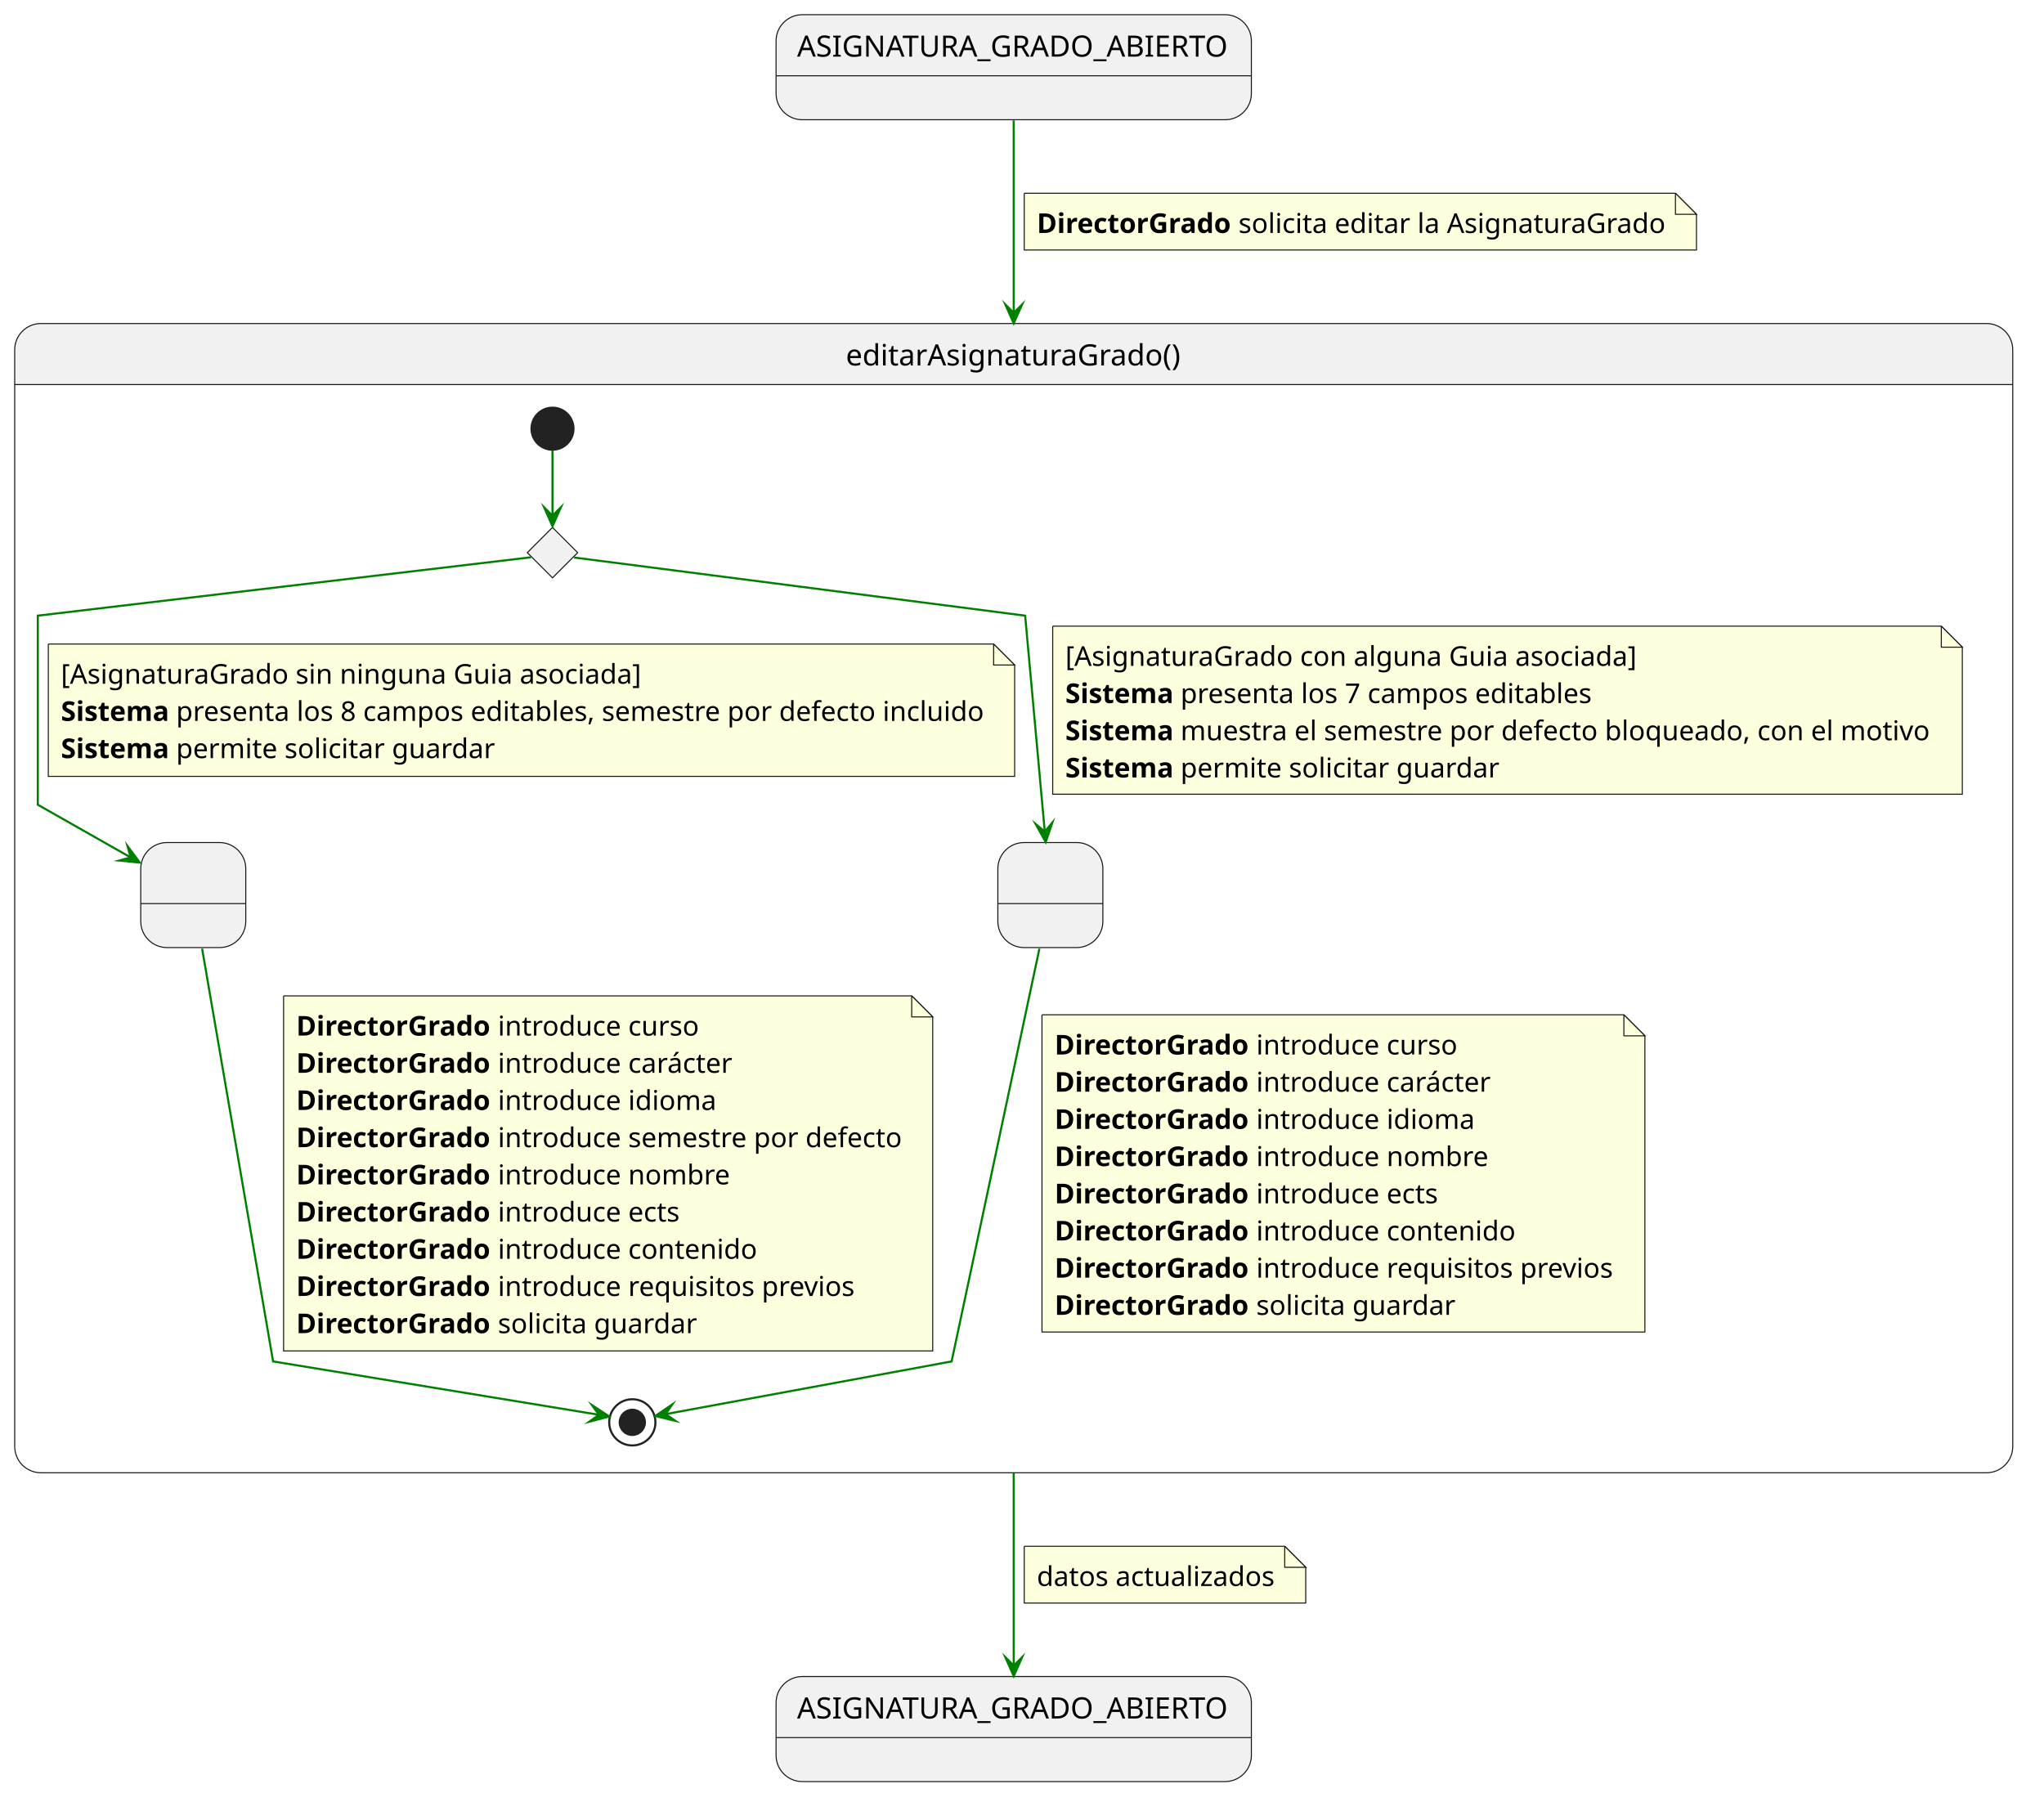
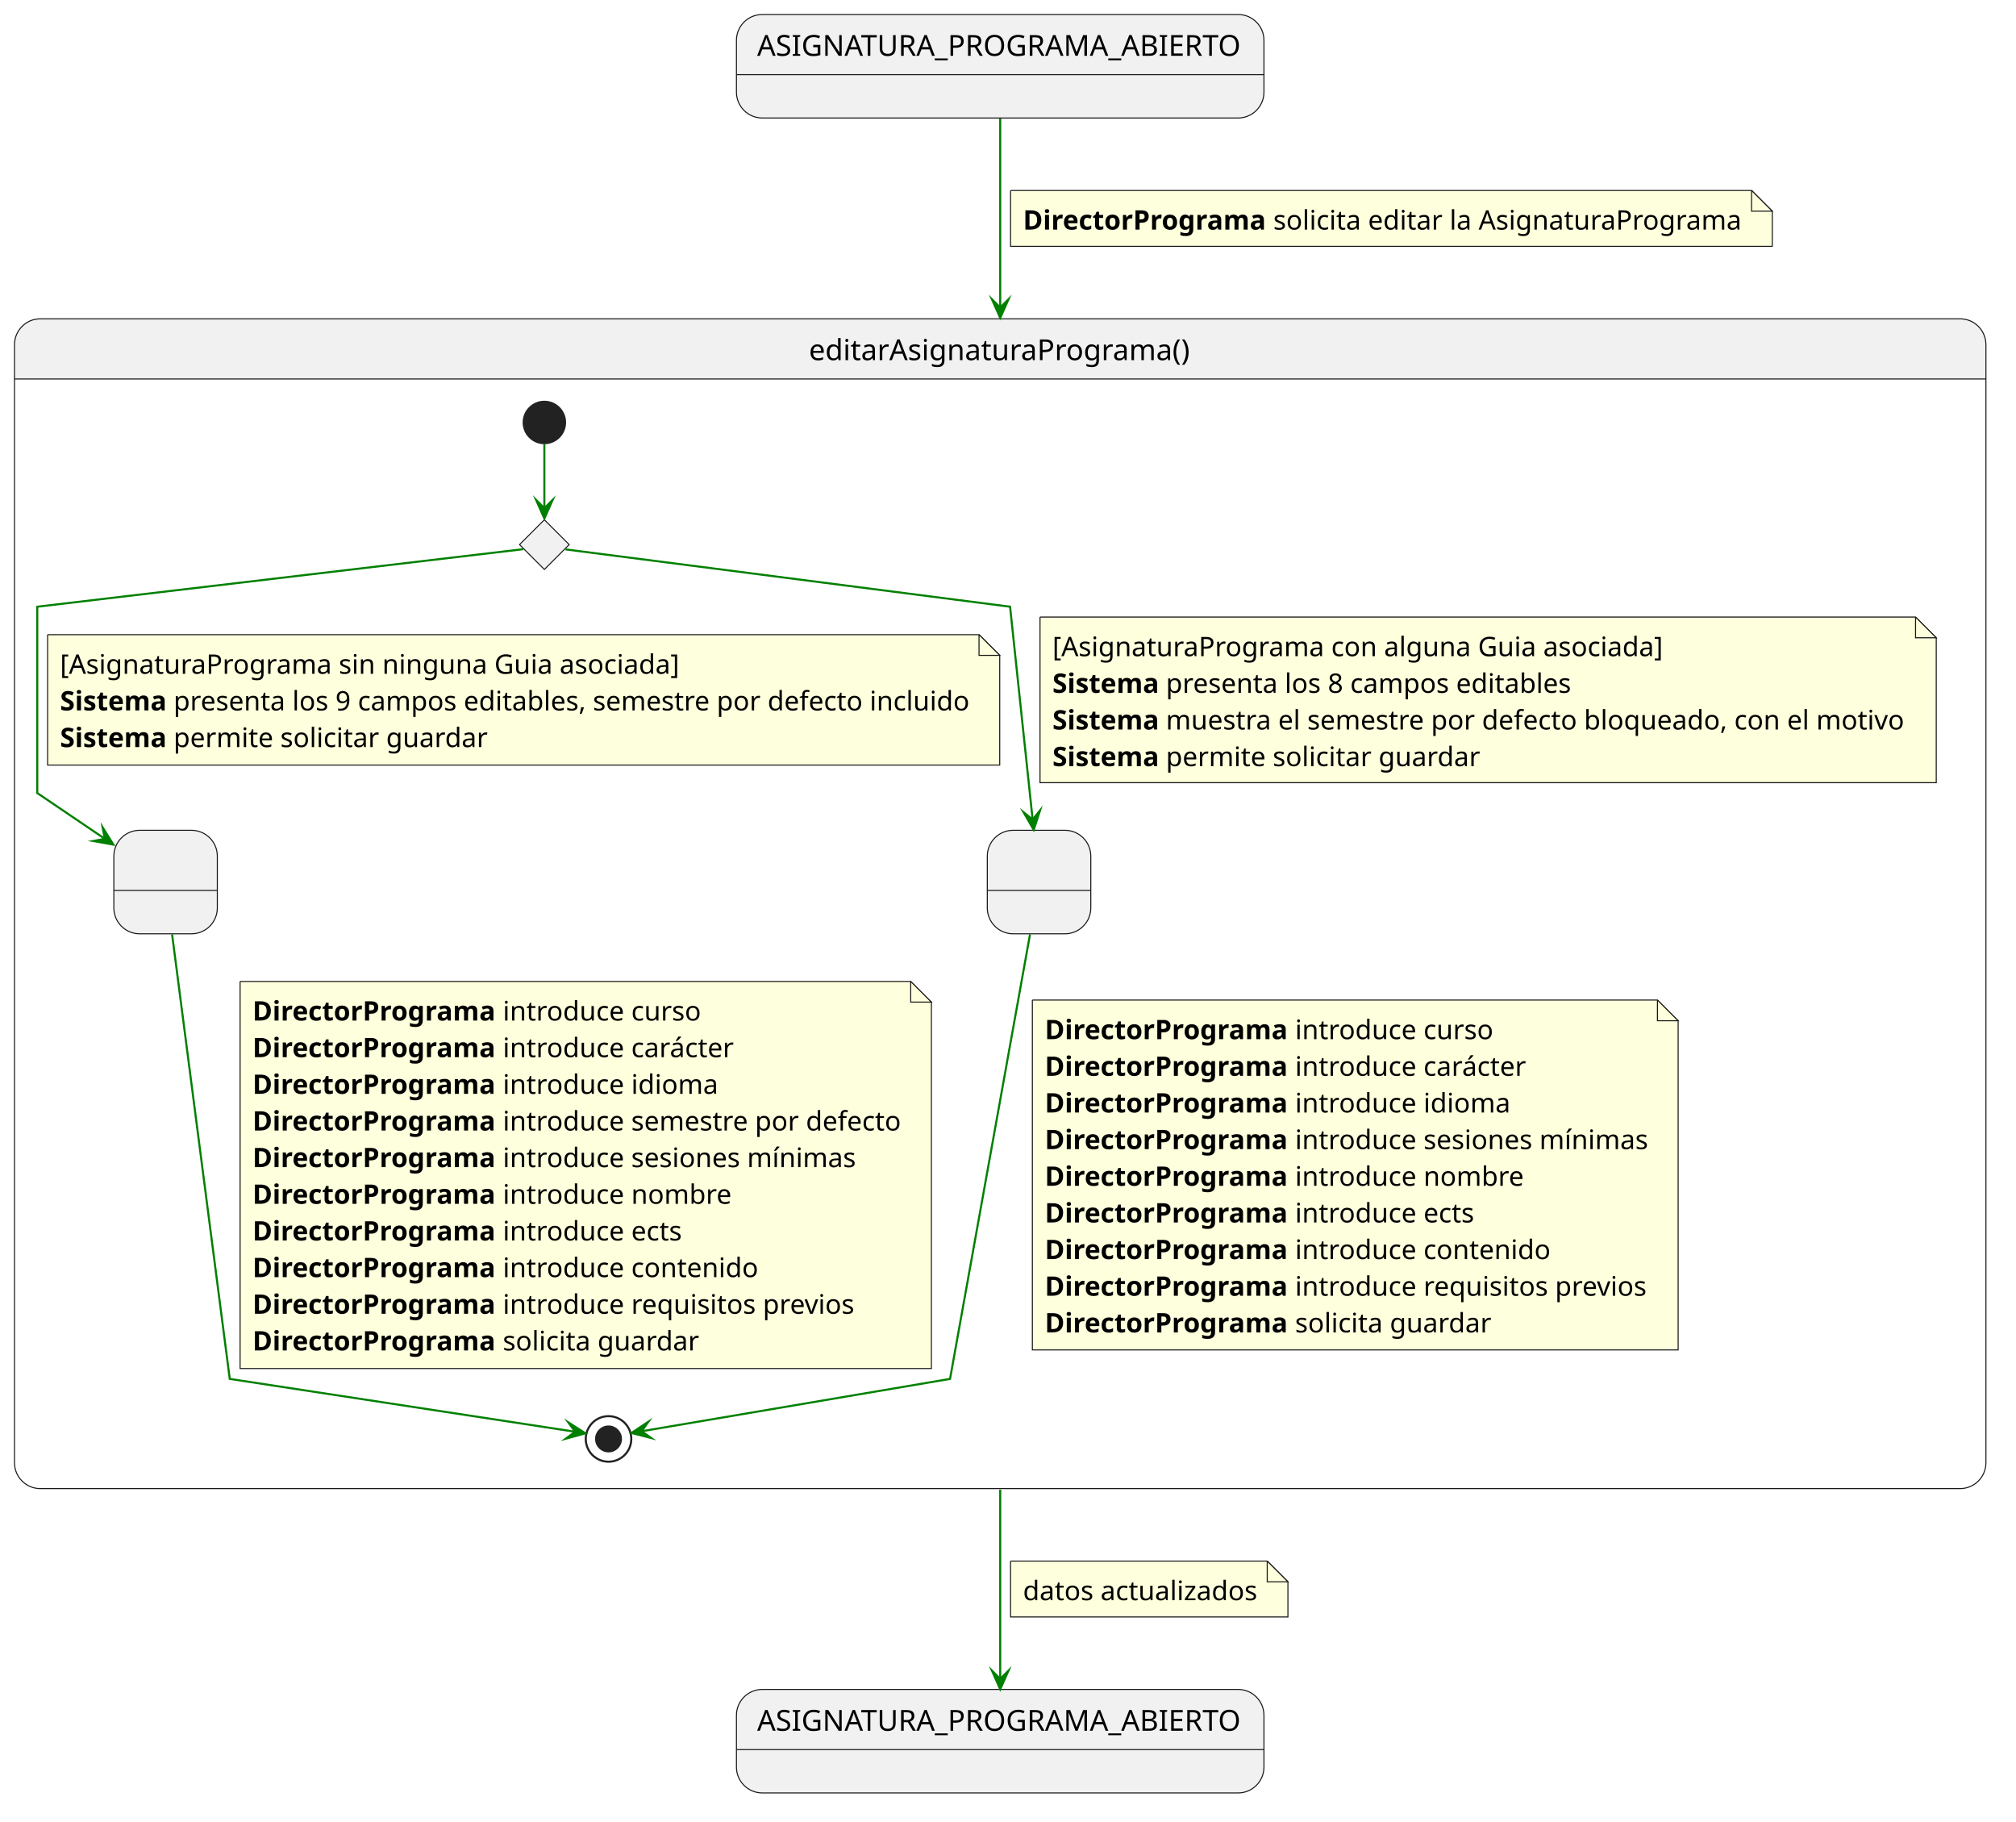
- <svg xmlns="http://www.w3.org/2000/svg" contentStyleType="text/css" data-diagram-type="STATE" height="862px" preserveAspectRatio="none" style="width:973px;height:862px;background:#FFFFFF;" version="1.1" viewBox="0 0 973 862" width="973px" zoomAndPan="magnify">
+ <svg xmlns="http://www.w3.org/2000/svg" version="1.1" data-diagram-type="STATE" style="width:974px;height:880px;background:#FFFFFF;" width="974px" height="880px" viewBox="0 0 974 880" zoomAndPan="magnify" preserveAspectRatio="none" contentStyleType="text/css">
  <defs />
-   <g>
-     <g class="entity" data-qualified-name="ASIGNATURA_GRADO_ABIERTO" data-source-line="4" id="ent0001">
-       <rect fill="#F1F1F1" height="50" rx="12.5" ry="12.5" style="stroke:#181818;stroke-width:0.5;" width="226.261" x="369.43" y="7" />
-       <line style="stroke:#181818;stroke-width:0.5;" x1="369.43" x2="595.691" y1="36.068" y2="36.068" />
-       <text fill="#000000" font-family="sans-serif" font-size="14" lengthAdjust="spacing" textLength="206.261" x="379.43" y="26.966">ASIGNATURA_GRADO_ABIERTO</text>
+   <g font-family="sans-serif" lengthAdjust="spacing">
+     <g class="entity" data-qualified-name="ASIGNATURA_PROGRAMA_ABIERTO" id="ent0001" data-source-line="4">
+       <rect x="355.8" y="7" width="254.863" height="50" fill="#F1F1F1" style="stroke:#181818;stroke-width:0.5;" rx="12.5" ry="12.5" />
+       <line x1="355.8" y1="36.068" x2="610.663" y2="36.068" style="stroke:#181818;stroke-width:0.5;" />
+       <text x="365.8" y="26.966" fill="#000" font-size="14" textLength="234.863">ASIGNATURA_PROGRAMA_ABIERTO</text>
    </g>
-     <g class="entity" data-qualified-name="ASIGNATURA_GRADO_ABIERTO_SALIDA" data-source-line="5" id="ent0002">
-       <rect fill="#F1F1F1" height="50" rx="12.5" ry="12.5" style="stroke:#181818;stroke-width:0.5;" width="226.261" x="369.43" y="798.07" />
-       <line style="stroke:#181818;stroke-width:0.5;" x1="369.43" x2="595.691" y1="827.138" y2="827.138" />
-       <text fill="#000000" font-family="sans-serif" font-size="14" lengthAdjust="spacing" textLength="206.261" x="379.43" y="818.036">ASIGNATURA_GRADO_ABIERTO</text>
+     <g class="entity" data-qualified-name="ASIGNATURA_PROGRAMA_ABIERTO_SALIDA" id="ent0002" data-source-line="5">
+       <rect x="355.8" y="816.07" width="254.863" height="50" fill="#F1F1F1" style="stroke:#181818;stroke-width:0.5;" rx="12.5" ry="12.5" />
+       <line x1="355.8" y1="845.138" x2="610.663" y2="845.138" style="stroke:#181818;stroke-width:0.5;" />
+       <text x="365.8" y="836.036" fill="#000" font-size="14" textLength="234.863">ASIGNATURA_PROGRAMA_ABIERTO</text>
    </g>
-     <g class="entity" data-qualified-name="editarAsignaturaGrado" data-source-line="12" id="ent0003">
-       <path d="M19.5,154 L945.62,154 A12.5,12.5 0 0 1 958.12,166.5 L958.12,183.068 L7,183.068 L7,166.5 A12.5,12.5 0 0 1 19.5,154" fill="#F1F1F1" />
-       <rect fill="none" height="547.068" rx="12.5" ry="12.5" style="stroke:#181818;stroke-width:0.5;" width="951.12" x="7" y="154" />
-       <line style="stroke:#181818;stroke-width:0.5;" x1="7" x2="958.12" y1="183.068" y2="183.068" />
-       <text fill="#000000" font-family="sans-serif" font-size="14" lengthAdjust="spacing" textLength="159.837" x="402.641" y="173.966">editarAsignaturaGrado()</text>
-       <g class="entity" data-qualified-name="editarAsignaturaGrado.c" id="ent0004">
-         <polygon fill="#F1F1F1" points="263,251.068,275,263.068,263,275.068,251,263.068,263,251.068" style="stroke:#181818;stroke-width:0.5;stroke-linejoin:miter;stroke-miterlimit:10;" />
+     <g class="entity" data-qualified-name="editarAsignaturaPrograma" id="ent0003" data-source-line="12">
+       <path d="M19.5,154 L946.97,154 A12.5,12.5 0 0 1 959.47,166.5 L959.47,183.068 L7,183.068 L7,166.5 A12.5,12.5 0 0 1 19.5,154" fill="#F1F1F1" />
+       <rect x="7" y="154" width="952.47" height="565.068" fill="none" style="stroke:#181818;stroke-width:0.5;" rx="12.5" ry="12.5" />
+       <line x1="7" y1="183.068" x2="959.47" y2="183.068" style="stroke:#181818;stroke-width:0.5;" />
+       <text x="390.814" y="173.966" fill="#000" font-size="14" textLength="184.841">editarAsignaturaPrograma()</text>
+       <g class="entity" data-qualified-name="editarAsignaturaPrograma.c" id="ent0004">
+         <polygon points="263,251.068,275,263.068,263,275.068,251,263.068,263,251.068" fill="#F1F1F1" style="stroke:#181818;stroke-width:0.5;stroke-linejoin:miter;stroke-miterlimit:10;" />
      </g>
-       <g class="entity" data-qualified-name="editarAsignaturaGrado.EditandoDatosCompleto" data-source-line="15" id="ent0005">
-         <rect fill="#F1F1F1" height="50" rx="12.5" ry="12.5" style="stroke:#181818;stroke-width:0.5;" width="50" x="67" y="401.068" />
-         <line style="stroke:#181818;stroke-width:0.5;" x1="67" x2="117" y1="430.136" y2="430.136" />
-         <text fill="#000000" font-family="sans-serif" font-size="14" lengthAdjust="spacing" textLength="3.64" x="90.18" y="421.034"> </text>
+       <g class="entity" data-qualified-name="editarAsignaturaPrograma.EditandoDatosCompleto" id="ent0005" data-source-line="15">
+         <rect x="55" y="401.068" width="50" height="50" fill="#F1F1F1" style="stroke:#181818;stroke-width:0.5;" rx="12.5" ry="12.5" />
+         <line x1="55" y1="430.136" x2="105" y2="430.136" style="stroke:#181818;stroke-width:0.5;" />
+         <text x="78.18" y="421.034" fill="#000" font-size="14"> </text>
      </g>
-       <g class="entity" data-qualified-name="editarAsignaturaGrado.EditandoDatosSemestreBloqueado" data-source-line="16" id="ent0006">
-         <rect fill="#F1F1F1" height="50" rx="12.5" ry="12.5" style="stroke:#181818;stroke-width:0.5;" width="50" x="475" y="401.068" />
-         <line style="stroke:#181818;stroke-width:0.5;" x1="475" x2="525" y1="430.136" y2="430.136" />
-         <text fill="#000000" font-family="sans-serif" font-size="14" lengthAdjust="spacing" textLength="3.64" x="498.18" y="421.034"> </text>
+       <g class="entity" data-qualified-name="editarAsignaturaPrograma.EditandoDatosSemestreBloqueado" id="ent0006" data-source-line="16">
+         <rect x="477" y="401.068" width="50" height="50" fill="#F1F1F1" style="stroke:#181818;stroke-width:0.5;" rx="12.5" ry="12.5" />
+         <line x1="477" y1="430.136" x2="527" y2="430.136" style="stroke:#181818;stroke-width:0.5;" />
+         <text x="500.18" y="421.034" fill="#000" font-size="14"> </text>
      </g>
-       <g class="start_entity" data-qualified-name="editarAsignaturaGrado..start.editarAsignaturaGrado" data-source-line="18" id="ent0008">
-         <ellipse cx="263" cy="204.068" fill="#222222" rx="10" ry="10" style="stroke:#222222;stroke-width:1;" />
+       <g class="start_entity" data-qualified-name="editarAsignaturaPrograma..start.editarAsignaturaPrograma" id="ent0008" data-source-line="18">
+         <ellipse cx="263" cy="204.068" rx="10" ry="10" fill="#222" style="stroke:#222;stroke-width:1;" />
      </g>
-       <g class="end_entity" data-qualified-name="editarAsignaturaGrado..end.editarAsignaturaGrado" data-source-line="35" id="ent0012">
-         <ellipse cx="301" cy="677.068" fill="none" rx="11" ry="11" style="stroke:#222222;stroke-width:1;" />
-         <ellipse cx="301" cy="677.068" fill="#222222" rx="6" ry="6" style="stroke:#222222;stroke-width:1;" />
+       <g class="end_entity" data-qualified-name="editarAsignaturaPrograma..end.editarAsignaturaPrograma" id="ent0012" data-source-line="35">
+         <ellipse cx="294" cy="695.068" rx="11" ry="11" fill="none" style="stroke:#222;stroke-width:1;" />
+         <ellipse cx="294" cy="695.068" rx="6" ry="6" fill="#222" style="stroke:#222;stroke-width:1;" />
      </g>
-       <g class="link" data-entity-1="ent0008" data-entity-2="ent0004" data-link-type="dependency" data-source-line="18" id="lnk9">
-         <path d="M263,214.478 C263,224.348 263,234.858 263,245.478" fill="none" id="*start*editarAsignaturaGrado-to-c" style="stroke:#008000;stroke-width:1;" />
-         <polygon fill="#008000" points="263,250.478,267,241.478,263,245.478,259,241.478,263,250.478" style="stroke:#008000;stroke-width:1;stroke-linejoin:miter;stroke-miterlimit:10;" />
+       <g class="link" data-entity-1="ent0008" data-entity-2="ent0004" id="lnk9" data-source-line="18" data-link-type="dependency">
+         <path d="M263,214.478 C263,224.348 263,234.858 263,245.478" style="stroke:#008000;stroke-width:1;" fill="none" id="*start*editarAsignaturaPrograma-to-c" />
+         <polygon points="263,250.478,267,241.478,263,245.478,259,241.478,263,250.478" fill="#008000" style="stroke:#008000;stroke-width:1;stroke-linejoin:miter;stroke-miterlimit:10;" />
      </g>
-       <g class="link" data-entity-1="ent0004" data-entity-2="ent0005" data-link-type="dependency" data-source-line="20" id="lnk10">
-         <path d="M252.78,265.278 C206.42,270.768 18,293.068 18,293.068 C18,293.068 18,383.068 18,383.068 C18,383.068 40.782,395.999 62.182,408.149" fill="none" id="c-to-EditandoDatosCompleto" style="stroke:#008000;stroke-width:1;" />
-         <polygon fill="#008000" points="66.53,410.618,60.678,402.696,62.182,408.149,56.728,409.653,66.53,410.618" style="stroke:#008000;stroke-width:1;stroke-linejoin:miter;stroke-miterlimit:10;" />
-         <path d="M23,306.568 L23,369.568 L483,369.568 L483,316.568 L473,306.568 L23,306.568" fill="#FEFFDD" style="stroke:#181818;stroke-width:0.5;" />
-         <path d="M473,306.568 L473,316.568 L483,316.568 L473,306.568" fill="#FEFFDD" style="stroke:#181818;stroke-width:0.5;" />
-         <text fill="#000000" font-family="sans-serif" font-size="13" lengthAdjust="spacing" textLength="276.757" x="29" y="325.465">[AsignaturaGrado sin ninguna Guia asociada]</text>
-         <text fill="#000000" font-family="sans-serif" font-size="13" font-weight="700" lengthAdjust="spacing" textLength="51.441" x="29" y="343.171">Sistema</text>
-         <text fill="#000000" font-family="sans-serif" font-size="13" lengthAdjust="spacing" textLength="385.086" x="83.821" y="343.171">presenta los 8 campos editables, semestre por defecto incluido</text>
-         <text fill="#000000" font-family="sans-serif" font-size="13" font-weight="700" lengthAdjust="spacing" textLength="51.441" x="29" y="360.877">Sistema</text>
-         <text fill="#000000" font-family="sans-serif" font-size="13" lengthAdjust="spacing" textLength="152.087" x="83.821" y="360.877">permite solicitar guardar</text>
+       <g class="link" data-entity-1="ent0004" data-entity-2="ent0005" id="lnk10" data-source-line="20" data-link-type="dependency">
+         <path d="M252.78,265.278 C206.42,270.768 18,293.068 18,293.068 C18,293.068 18,383.068 18,383.068 C18,383.068 33.481,393.553 50.641,405.183" style="stroke:#008000;stroke-width:1;" fill="none" id="c-to-EditandoDatosCompleto" />
+         <polygon points="54.78,407.988,49.574,399.627,50.641,405.183,45.086,406.25,54.78,407.988" fill="#008000" style="stroke:#008000;stroke-width:1;stroke-linejoin:miter;stroke-miterlimit:10;" />
+         <path d="M23,306.568 L23,369.568 L483,369.568 L483,316.568 L473,306.568 L23,306.568" style="stroke:#181818;stroke-width:0.5;" fill="#FEFFDD" />
+         <path d="M473,306.568 L473,316.568 L483,316.568 L473,306.568" style="stroke:#181818;stroke-width:0.5;" fill="#FEFFDD" />
+         <text x="29" y="325.465" fill="#000" font-size="13" textLength="299.975">[AsignaturaPrograma sin ninguna Guia asociada]</text>
+         <text x="29" y="343.171" fill="#000" font-size="13" textLength="51.441" font-weight="700">Sistema</text>
+         <text x="83.821" y="343.171" fill="#000" font-size="13" textLength="385.086">presenta los 9 campos editables, semestre por defecto incluido</text>
+         <text x="29" y="360.877" fill="#000" font-size="13" textLength="51.441" font-weight="700">Sistema</text>
+         <text x="83.821" y="360.877" fill="#000" font-size="13" textLength="152.087">permite solicitar guardar</text>
      </g>
-       <g class="link" data-entity-1="ent0004" data-entity-2="ent0006" data-link-type="dependency" data-source-line="27" id="lnk11">
-         <path d="M273.25,265.388 C317.27,271.058 488,293.068 488,293.068 C488,293.068 493.877,357.769 497.347,395.878" fill="none" id="c-to-EditandoDatosSemestreBloqueado" style="stroke:#008000;stroke-width:1;" />
-         <polygon fill="#008000" points="497.8,400.858,500.967,391.532,497.347,395.878,493,392.258,497.8,400.858" style="stroke:#008000;stroke-width:1;stroke-linejoin:miter;stroke-miterlimit:10;" />
-         <path d="M501.12,298.068 L501.12,378.068 L934.12,378.068 L934.12,308.068 L924.12,298.068 L501.12,298.068" fill="#FEFFDD" style="stroke:#181818;stroke-width:0.5;" />
-         <path d="M924.12,298.068 L924.12,308.068 L934.12,308.068 L924.12,298.068" fill="#FEFFDD" style="stroke:#181818;stroke-width:0.5;" />
-         <text fill="#000000" font-family="sans-serif" font-size="13" lengthAdjust="spacing" textLength="272.506" x="507.12" y="316.965">[AsignaturaGrado con alguna Guia asociada]</text>
-         <text fill="#000000" font-family="sans-serif" font-size="13" font-weight="700" lengthAdjust="spacing" textLength="51.441" x="507.12" y="334.671">Sistema</text>
-         <text fill="#000000" font-family="sans-serif" font-size="13" lengthAdjust="spacing" textLength="196.027" x="561.941" y="334.671">presenta los 7 campos editables</text>
-         <text fill="#000000" font-family="sans-serif" font-size="13" font-weight="700" lengthAdjust="spacing" textLength="51.441" x="507.12" y="352.377">Sistema</text>
-         <text fill="#000000" font-family="sans-serif" font-size="13" lengthAdjust="spacing" textLength="357.227" x="561.941" y="352.377">muestra el semestre por defecto bloqueado, con el motivo</text>
-         <text fill="#000000" font-family="sans-serif" font-size="13" font-weight="700" lengthAdjust="spacing" textLength="51.441" x="507.12" y="370.083">Sistema</text>
-         <text fill="#000000" font-family="sans-serif" font-size="13" lengthAdjust="spacing" textLength="152.087" x="561.941" y="370.083">permite solicitar guardar</text>
+       <g class="link" data-entity-1="ent0004" data-entity-2="ent0006" id="lnk11" data-source-line="27" data-link-type="dependency">
+         <path d="M273.25,265.388 C317.27,271.058 488,293.068 488,293.068 C488,293.068 494.863,357.776 498.903,395.886" style="stroke:#008000;stroke-width:1;" fill="none" id="c-to-EditandoDatosSemestreBloqueado" />
+         <polygon points="499.43,400.858,502.459,391.486,498.903,395.886,494.504,392.33,499.43,400.858" fill="#008000" style="stroke:#008000;stroke-width:1;stroke-linejoin:miter;stroke-miterlimit:10;" />
+         <path d="M502.47,298.068 L502.47,378.068 L935.47,378.068 L935.47,308.068 L925.47,298.068 L502.47,298.068" style="stroke:#181818;stroke-width:0.5;" fill="#FEFFDD" />
+         <path d="M925.47,298.068 L925.47,308.068 L935.47,308.068 L925.47,298.068" style="stroke:#181818;stroke-width:0.5;" fill="#FEFFDD" />
+         <text x="508.47" y="316.965" fill="#000" font-size="13" textLength="295.724">[AsignaturaPrograma con alguna Guia asociada]</text>
+         <text x="508.47" y="334.671" fill="#000" font-size="13" textLength="51.441" font-weight="700">Sistema</text>
+         <text x="563.291" y="334.671" fill="#000" font-size="13" textLength="196.027">presenta los 8 campos editables</text>
+         <text x="508.47" y="352.377" fill="#000" font-size="13" textLength="51.441" font-weight="700">Sistema</text>
+         <text x="563.291" y="352.377" fill="#000" font-size="13" textLength="357.227">muestra el semestre por defecto bloqueado, con el motivo</text>
+         <text x="508.47" y="370.083" fill="#000" font-size="13" textLength="51.441" font-weight="700">Sistema</text>
+         <text x="563.291" y="370.083" fill="#000" font-size="13" textLength="152.087">permite solicitar guardar</text>
      </g>
-       <g class="link" data-entity-1="ent0005" data-entity-2="ent0012" data-link-type="dependency" data-source-line="35" id="lnk13">
-         <path d="M96.21,451.568 C106.11,509.108 130,648.068 130,648.068 C130,648.068 247.366,667.29 285.106,673.47" fill="none" id="EditandoDatosCompleto-to-*end*editarAsignaturaGrado" style="stroke:#008000;stroke-width:1;" />
-         <polygon fill="#008000" points="290.04,674.278,281.805,668.876,285.106,673.47,280.512,676.771,290.04,674.278" style="stroke:#008000;stroke-width:1;stroke-linejoin:miter;stroke-miterlimit:10;" />
-         <path d="M135,474.068 L135,643.068 L444,643.068 L444,484.068 L434,474.068 L135,474.068" fill="#FEFFDD" style="stroke:#181818;stroke-width:0.5;" />
-         <path d="M434,474.068 L434,484.068 L444,484.068 L434,474.068" fill="#FEFFDD" style="stroke:#181818;stroke-width:0.5;" />
-         <text fill="#000000" font-family="sans-serif" font-size="13" font-weight="700" lengthAdjust="spacing" textLength="92.612" x="141" y="492.965">DirectorGrado</text>
-         <text fill="#000000" font-family="sans-serif" font-size="13" lengthAdjust="spacing" textLength="96.031" x="236.992" y="492.965">introduce curso</text>
-         <text fill="#000000" font-family="sans-serif" font-size="13" font-weight="700" lengthAdjust="spacing" textLength="92.612" x="141" y="510.671">DirectorGrado</text>
-         <text fill="#000000" font-family="sans-serif" font-size="13" lengthAdjust="spacing" textLength="112.125" x="236.992" y="510.671">introduce carácter</text>
-         <text fill="#000000" font-family="sans-serif" font-size="13" font-weight="700" lengthAdjust="spacing" textLength="92.612" x="141" y="528.377">DirectorGrado</text>
-         <text fill="#000000" font-family="sans-serif" font-size="13" lengthAdjust="spacing" textLength="104.312" x="236.992" y="528.377">introduce idioma</text>
-         <text fill="#000000" font-family="sans-serif" font-size="13" font-weight="700" lengthAdjust="spacing" textLength="92.612" x="141" y="546.083">DirectorGrado</text>
-         <text fill="#000000" font-family="sans-serif" font-size="13" lengthAdjust="spacing" textLength="192.881" x="236.992" y="546.083">introduce semestre por defecto</text>
-         <text fill="#000000" font-family="sans-serif" font-size="13" font-weight="700" lengthAdjust="spacing" textLength="92.612" x="141" y="563.789">DirectorGrado</text>
-         <text fill="#000000" font-family="sans-serif" font-size="13" lengthAdjust="spacing" textLength="111.046" x="236.992" y="563.789">introduce nombre</text>
-         <text fill="#000000" font-family="sans-serif" font-size="13" font-weight="700" lengthAdjust="spacing" textLength="92.612" x="141" y="581.495">DirectorGrado</text>
-         <text fill="#000000" font-family="sans-serif" font-size="13" lengthAdjust="spacing" textLength="86.788" x="236.992" y="581.495">introduce ects</text>
-         <text fill="#000000" font-family="sans-serif" font-size="13" font-weight="700" lengthAdjust="spacing" textLength="92.612" x="141" y="599.201">DirectorGrado</text>
-         <text fill="#000000" font-family="sans-serif" font-size="13" lengthAdjust="spacing" textLength="123.708" x="236.992" y="599.201">introduce contenido</text>
-         <text fill="#000000" font-family="sans-serif" font-size="13" font-weight="700" lengthAdjust="spacing" textLength="92.612" x="141" y="616.907">DirectorGrado</text>
-         <text fill="#000000" font-family="sans-serif" font-size="13" lengthAdjust="spacing" textLength="170.872" x="236.992" y="616.907">introduce requisitos previos</text>
-         <text fill="#000000" font-family="sans-serif" font-size="13" font-weight="700" lengthAdjust="spacing" textLength="92.612" x="141" y="634.613">DirectorGrado</text>
-         <text fill="#000000" font-family="sans-serif" font-size="13" lengthAdjust="spacing" textLength="95.108" x="236.992" y="634.613">solicita guardar</text>
+       <g class="link" data-entity-1="ent0005" data-entity-2="ent0012" id="lnk13" data-source-line="35" data-link-type="dependency">
+         <path d="M83.14,451.298 C91.02,512.058 111,666.068 111,666.068 C111,666.068 238.158,685.522 277.888,691.602" style="stroke:#008000;stroke-width:1;" fill="none" id="EditandoDatosCompleto-to-*end*editarAsignaturaPrograma" />
+         <polygon points="282.83,692.358,274.539,687.043,277.888,691.602,273.328,694.95,282.83,692.358" fill="#008000" style="stroke:#008000;stroke-width:1;stroke-linejoin:miter;stroke-miterlimit:10;" />
+         <path d="M116,474.068 L116,661.068 L450,661.068 L450,484.068 L440,474.068 L116,474.068" style="stroke:#181818;stroke-width:0.5;" fill="#FEFFDD" />
+         <path d="M440,474.068 L440,484.068 L450,484.068 L440,474.068" style="stroke:#181818;stroke-width:0.5;" fill="#FEFFDD" />
+         <text x="122" y="492.965" fill="#000" font-size="13" textLength="117.546" font-weight="700">DirectorPrograma</text>
+         <text x="242.926" y="492.965" fill="#000" font-size="13" textLength="96.031">introduce curso</text>
+         <text x="122" y="510.671" fill="#000" font-size="13" textLength="117.546" font-weight="700">DirectorPrograma</text>
+         <text x="242.926" y="510.671" fill="#000" font-size="13" textLength="112.125">introduce carácter</text>
+         <text x="122" y="528.377" fill="#000" font-size="13" textLength="117.546" font-weight="700">DirectorPrograma</text>
+         <text x="242.926" y="528.377" fill="#000" font-size="13" textLength="104.312">introduce idioma</text>
+         <text x="122" y="546.083" fill="#000" font-size="13" textLength="117.546" font-weight="700">DirectorPrograma</text>
+         <text x="242.926" y="546.083" fill="#000" font-size="13" textLength="192.881">introduce semestre por defecto</text>
+         <text x="122" y="563.789" fill="#000" font-size="13" textLength="117.546" font-weight="700">DirectorPrograma</text>
+         <text x="242.926" y="563.789" fill="#000" font-size="13" textLength="170.846">introduce sesiones mínimas</text>
+         <text x="122" y="581.495" fill="#000" font-size="13" textLength="117.546" font-weight="700">DirectorPrograma</text>
+         <text x="242.926" y="581.495" fill="#000" font-size="13" textLength="111.046">introduce nombre</text>
+         <text x="122" y="599.201" fill="#000" font-size="13" textLength="117.546" font-weight="700">DirectorPrograma</text>
+         <text x="242.926" y="599.201" fill="#000" font-size="13" textLength="86.788">introduce ects</text>
+         <text x="122" y="616.907" fill="#000" font-size="13" textLength="117.546" font-weight="700">DirectorPrograma</text>
+         <text x="242.926" y="616.907" fill="#000" font-size="13" textLength="123.708">introduce contenido</text>
+         <text x="122" y="634.613" fill="#000" font-size="13" textLength="117.546" font-weight="700">DirectorPrograma</text>
+         <text x="242.926" y="634.613" fill="#000" font-size="13" textLength="170.872">introduce requisitos previos</text>
+         <text x="122" y="652.319" fill="#000" font-size="13" textLength="117.546" font-weight="700">DirectorPrograma</text>
+         <text x="242.926" y="652.319" fill="#000" font-size="13" textLength="95.108">solicita guardar</text>
      </g>
-       <g class="link" data-entity-1="ent0006" data-entity-2="ent0012" data-link-type="dependency" data-source-line="48" id="lnk14">
-         <path d="M494.79,451.568 C482.55,509.108 453,648.068 453,648.068 C453,648.068 351.697,666.732 316.847,673.152" fill="none" id="EditandoDatosSemestreBloqueado-to-*end*editarAsignaturaGrado" style="stroke:#008000;stroke-width:1;" />
-         <polygon fill="#008000" points="311.93,674.058,321.506,676.361,316.847,673.152,320.056,668.494,311.93,674.058" style="stroke:#008000;stroke-width:1;stroke-linejoin:miter;stroke-miterlimit:10;" />
-         <path d="M496.01,483.068 L496.01,634.068 L783.01,634.068 L783.01,493.068 L773.01,483.068 L496.01,483.068" fill="#FEFFDD" style="stroke:#181818;stroke-width:0.5;" />
-         <path d="M773.01,483.068 L773.01,493.068 L783.01,493.068 L773.01,483.068" fill="#FEFFDD" style="stroke:#181818;stroke-width:0.5;" />
-         <text fill="#000000" font-family="sans-serif" font-size="13" font-weight="700" lengthAdjust="spacing" textLength="92.612" x="502.01" y="501.965">DirectorGrado</text>
-         <text fill="#000000" font-family="sans-serif" font-size="13" lengthAdjust="spacing" textLength="96.031" x="598.002" y="501.965">introduce curso</text>
-         <text fill="#000000" font-family="sans-serif" font-size="13" font-weight="700" lengthAdjust="spacing" textLength="92.612" x="502.01" y="519.671">DirectorGrado</text>
-         <text fill="#000000" font-family="sans-serif" font-size="13" lengthAdjust="spacing" textLength="112.125" x="598.002" y="519.671">introduce carácter</text>
-         <text fill="#000000" font-family="sans-serif" font-size="13" font-weight="700" lengthAdjust="spacing" textLength="92.612" x="502.01" y="537.377">DirectorGrado</text>
-         <text fill="#000000" font-family="sans-serif" font-size="13" lengthAdjust="spacing" textLength="104.312" x="598.002" y="537.377">introduce idioma</text>
-         <text fill="#000000" font-family="sans-serif" font-size="13" font-weight="700" lengthAdjust="spacing" textLength="92.612" x="502.01" y="555.083">DirectorGrado</text>
-         <text fill="#000000" font-family="sans-serif" font-size="13" lengthAdjust="spacing" textLength="111.046" x="598.002" y="555.083">introduce nombre</text>
-         <text fill="#000000" font-family="sans-serif" font-size="13" font-weight="700" lengthAdjust="spacing" textLength="92.612" x="502.01" y="572.789">DirectorGrado</text>
-         <text fill="#000000" font-family="sans-serif" font-size="13" lengthAdjust="spacing" textLength="86.788" x="598.002" y="572.789">introduce ects</text>
-         <text fill="#000000" font-family="sans-serif" font-size="13" font-weight="700" lengthAdjust="spacing" textLength="92.612" x="502.01" y="590.495">DirectorGrado</text>
-         <text fill="#000000" font-family="sans-serif" font-size="13" lengthAdjust="spacing" textLength="123.708" x="598.002" y="590.495">introduce contenido</text>
-         <text fill="#000000" font-family="sans-serif" font-size="13" font-weight="700" lengthAdjust="spacing" textLength="92.612" x="502.01" y="608.201">DirectorGrado</text>
-         <text fill="#000000" font-family="sans-serif" font-size="13" lengthAdjust="spacing" textLength="170.872" x="598.002" y="608.201">introduce requisitos previos</text>
-         <text fill="#000000" font-family="sans-serif" font-size="13" font-weight="700" lengthAdjust="spacing" textLength="92.612" x="502.01" y="625.907">DirectorGrado</text>
-         <text fill="#000000" font-family="sans-serif" font-size="13" lengthAdjust="spacing" textLength="95.108" x="598.002" y="625.907">solicita guardar</text>
+       <g class="link" data-entity-1="ent0006" data-entity-2="ent0012" id="lnk14" data-source-line="49" data-link-type="dependency">
+         <path d="M497.64,451.298 C486.71,512.058 459,666.068 459,666.068 C459,666.068 347.009,685.071 310.009,691.351" style="stroke:#008000;stroke-width:1;" fill="none" id="EditandoDatosSemestreBloqueado-to-*end*editarAsignaturaPrograma" />
+         <polygon points="305.08,692.188,314.622,694.625,310.009,691.351,313.284,686.738,305.08,692.188" fill="#008000" style="stroke:#008000;stroke-width:1;stroke-linejoin:miter;stroke-miterlimit:10;" />
+         <path d="M498.77,483.068 L498.77,652.068 L810.77,652.068 L810.77,493.068 L800.77,483.068 L498.77,483.068" style="stroke:#181818;stroke-width:0.5;" fill="#FEFFDD" />
+         <path d="M800.77,483.068 L800.77,493.068 L810.77,493.068 L800.77,483.068" style="stroke:#181818;stroke-width:0.5;" fill="#FEFFDD" />
+         <text x="504.77" y="501.965" fill="#000" font-size="13" textLength="117.546" font-weight="700">DirectorPrograma</text>
+         <text x="625.696" y="501.965" fill="#000" font-size="13" textLength="96.031">introduce curso</text>
+         <text x="504.77" y="519.671" fill="#000" font-size="13" textLength="117.546" font-weight="700">DirectorPrograma</text>
+         <text x="625.696" y="519.671" fill="#000" font-size="13" textLength="112.125">introduce carácter</text>
+         <text x="504.77" y="537.377" fill="#000" font-size="13" textLength="117.546" font-weight="700">DirectorPrograma</text>
+         <text x="625.696" y="537.377" fill="#000" font-size="13" textLength="104.312">introduce idioma</text>
+         <text x="504.77" y="555.083" fill="#000" font-size="13" textLength="117.546" font-weight="700">DirectorPrograma</text>
+         <text x="625.696" y="555.083" fill="#000" font-size="13" textLength="170.846">introduce sesiones mínimas</text>
+         <text x="504.77" y="572.789" fill="#000" font-size="13" textLength="117.546" font-weight="700">DirectorPrograma</text>
+         <text x="625.696" y="572.789" fill="#000" font-size="13" textLength="111.046">introduce nombre</text>
+         <text x="504.77" y="590.495" fill="#000" font-size="13" textLength="117.546" font-weight="700">DirectorPrograma</text>
+         <text x="625.696" y="590.495" fill="#000" font-size="13" textLength="86.788">introduce ects</text>
+         <text x="504.77" y="608.201" fill="#000" font-size="13" textLength="117.546" font-weight="700">DirectorPrograma</text>
+         <text x="625.696" y="608.201" fill="#000" font-size="13" textLength="123.708">introduce contenido</text>
+         <text x="504.77" y="625.907" fill="#000" font-size="13" textLength="117.546" font-weight="700">DirectorPrograma</text>
+         <text x="625.696" y="625.907" fill="#000" font-size="13" textLength="170.872">introduce requisitos previos</text>
+         <text x="504.77" y="643.613" fill="#000" font-size="13" textLength="117.546" font-weight="700">DirectorPrograma</text>
+         <text x="625.696" y="643.613" fill="#000" font-size="13" textLength="95.108">solicita guardar</text>
      </g>
    </g>
-     <g class="link" data-entity-1="ent0001" data-entity-2="ent0003" data-link-type="dependency" data-source-line="7" id="lnk7">
-       <path d="M482.56,57.32 C482.56,79.27 482.56,109.16 482.56,148.93" fill="none" id="ASIGNATURA_GRADO_ABIERTO-to-editarAsignaturaGrado" style="stroke:#008000;stroke-width:1;" />
-       <polygon fill="#008000" points="482.56,153.93,486.56,144.93,482.56,148.93,478.56,144.93,482.56,153.93" style="stroke:#008000;stroke-width:1;stroke-linejoin:miter;stroke-miterlimit:10;" />
-       <path d="M487.56,92 L487.56,119 L807.56,119 L807.56,102 L797.56,92 L487.56,92" fill="#FEFFDD" style="stroke:#181818;stroke-width:0.5;" />
-       <path d="M797.56,92 L797.56,102 L807.56,102 L797.56,92" fill="#FEFFDD" style="stroke:#181818;stroke-width:0.5;" />
-       <text fill="#000000" font-family="sans-serif" font-size="13" font-weight="700" lengthAdjust="spacing" textLength="92.612" x="493.56" y="110.897">DirectorGrado</text>
-       <text fill="#000000" font-family="sans-serif" font-size="13" lengthAdjust="spacing" textLength="203.788" x="589.552" y="110.897">solicita editar la AsignaturaGrado</text>
+     <g class="link" data-entity-1="ent0001" data-entity-2="ent0003" id="lnk7" data-source-line="7" data-link-type="dependency">
+       <path d="M483.24,57.28 C483.24,79.12 483.24,108.82 483.24,148.56" style="stroke:#008000;stroke-width:1;" fill="none" id="ASIGNATURA_PROGRAMA_ABIERTO-to-editarAsignaturaPrograma" />
+       <polygon points="483.24,153.56,487.24,144.56,483.24,148.56,479.24,144.56,483.24,153.56" fill="#008000" style="stroke:#008000;stroke-width:1;stroke-linejoin:miter;stroke-miterlimit:10;" />
+       <path d="M488.24,92 L488.24,119 L856.24,119 L856.24,102 L846.24,92 L488.24,92" style="stroke:#181818;stroke-width:0.5;" fill="#FEFFDD" />
+       <path d="M846.24,92 L846.24,102 L856.24,102 L846.24,92" style="stroke:#181818;stroke-width:0.5;" fill="#FEFFDD" />
+       <text x="494.24" y="110.897" fill="#000" font-size="13" textLength="117.546" font-weight="700">DirectorPrograma</text>
+       <text x="615.166" y="110.897" fill="#000" font-size="13" textLength="227.006">solicita editar la AsignaturaPrograma</text>
    </g>
-     <g class="link" data-entity-1="ent0003" data-entity-2="ent0002" data-link-type="dependency" data-source-line="61" id="lnk15">
-       <path d="M482.56,701.32 C482.56,741.08 482.56,770.95 482.56,792.86" fill="none" id="editarAsignaturaGrado-to-ASIGNATURA_GRADO_ABIERTO_SALIDA" style="stroke:#008000;stroke-width:1;" />
-       <polygon fill="#008000" points="482.56,797.86,486.56,788.86,482.56,792.86,478.56,788.86,482.56,797.86" style="stroke:#008000;stroke-width:1;stroke-linejoin:miter;stroke-miterlimit:10;" />
-       <path d="M487.56,736.07 L487.56,763.07 L621.56,763.07 L621.56,746.07 L611.56,736.07 L487.56,736.07" fill="#FEFFDD" style="stroke:#181818;stroke-width:0.5;" />
-       <path d="M611.56,736.07 L611.56,746.07 L621.56,746.07 L611.56,736.07" fill="#FEFFDD" style="stroke:#181818;stroke-width:0.5;" />
-       <text fill="#000000" font-family="sans-serif" font-size="13" lengthAdjust="spacing" textLength="113.204" x="493.56" y="754.967">datos actualizados</text>
+     <g class="link" data-entity-1="ent0003" data-entity-2="ent0002" id="lnk15" data-source-line="63" data-link-type="dependency">
+       <path d="M483.24,719.57 C483.24,759.4 483.24,789.16 483.24,810.98" style="stroke:#008000;stroke-width:1;" fill="none" id="editarAsignaturaPrograma-to-ASIGNATURA_PROGRAMA_ABIERTO_SALIDA" />
+       <polygon points="483.24,815.98,487.24,806.98,483.24,810.98,479.24,806.98,483.24,815.98" fill="#008000" style="stroke:#008000;stroke-width:1;stroke-linejoin:miter;stroke-miterlimit:10;" />
+       <path d="M488.24,754.07 L488.24,781.07 L622.24,781.07 L622.24,764.07 L612.24,754.07 L488.24,754.07" style="stroke:#181818;stroke-width:0.5;" fill="#FEFFDD" />
+       <path d="M612.24,754.07 L612.24,764.07 L622.24,764.07 L612.24,754.07" style="stroke:#181818;stroke-width:0.5;" fill="#FEFFDD" />
+       <text x="494.24" y="772.967" fill="#000" font-size="13" textLength="113.204">datos actualizados</text>
    </g>
  </g>
</svg>
